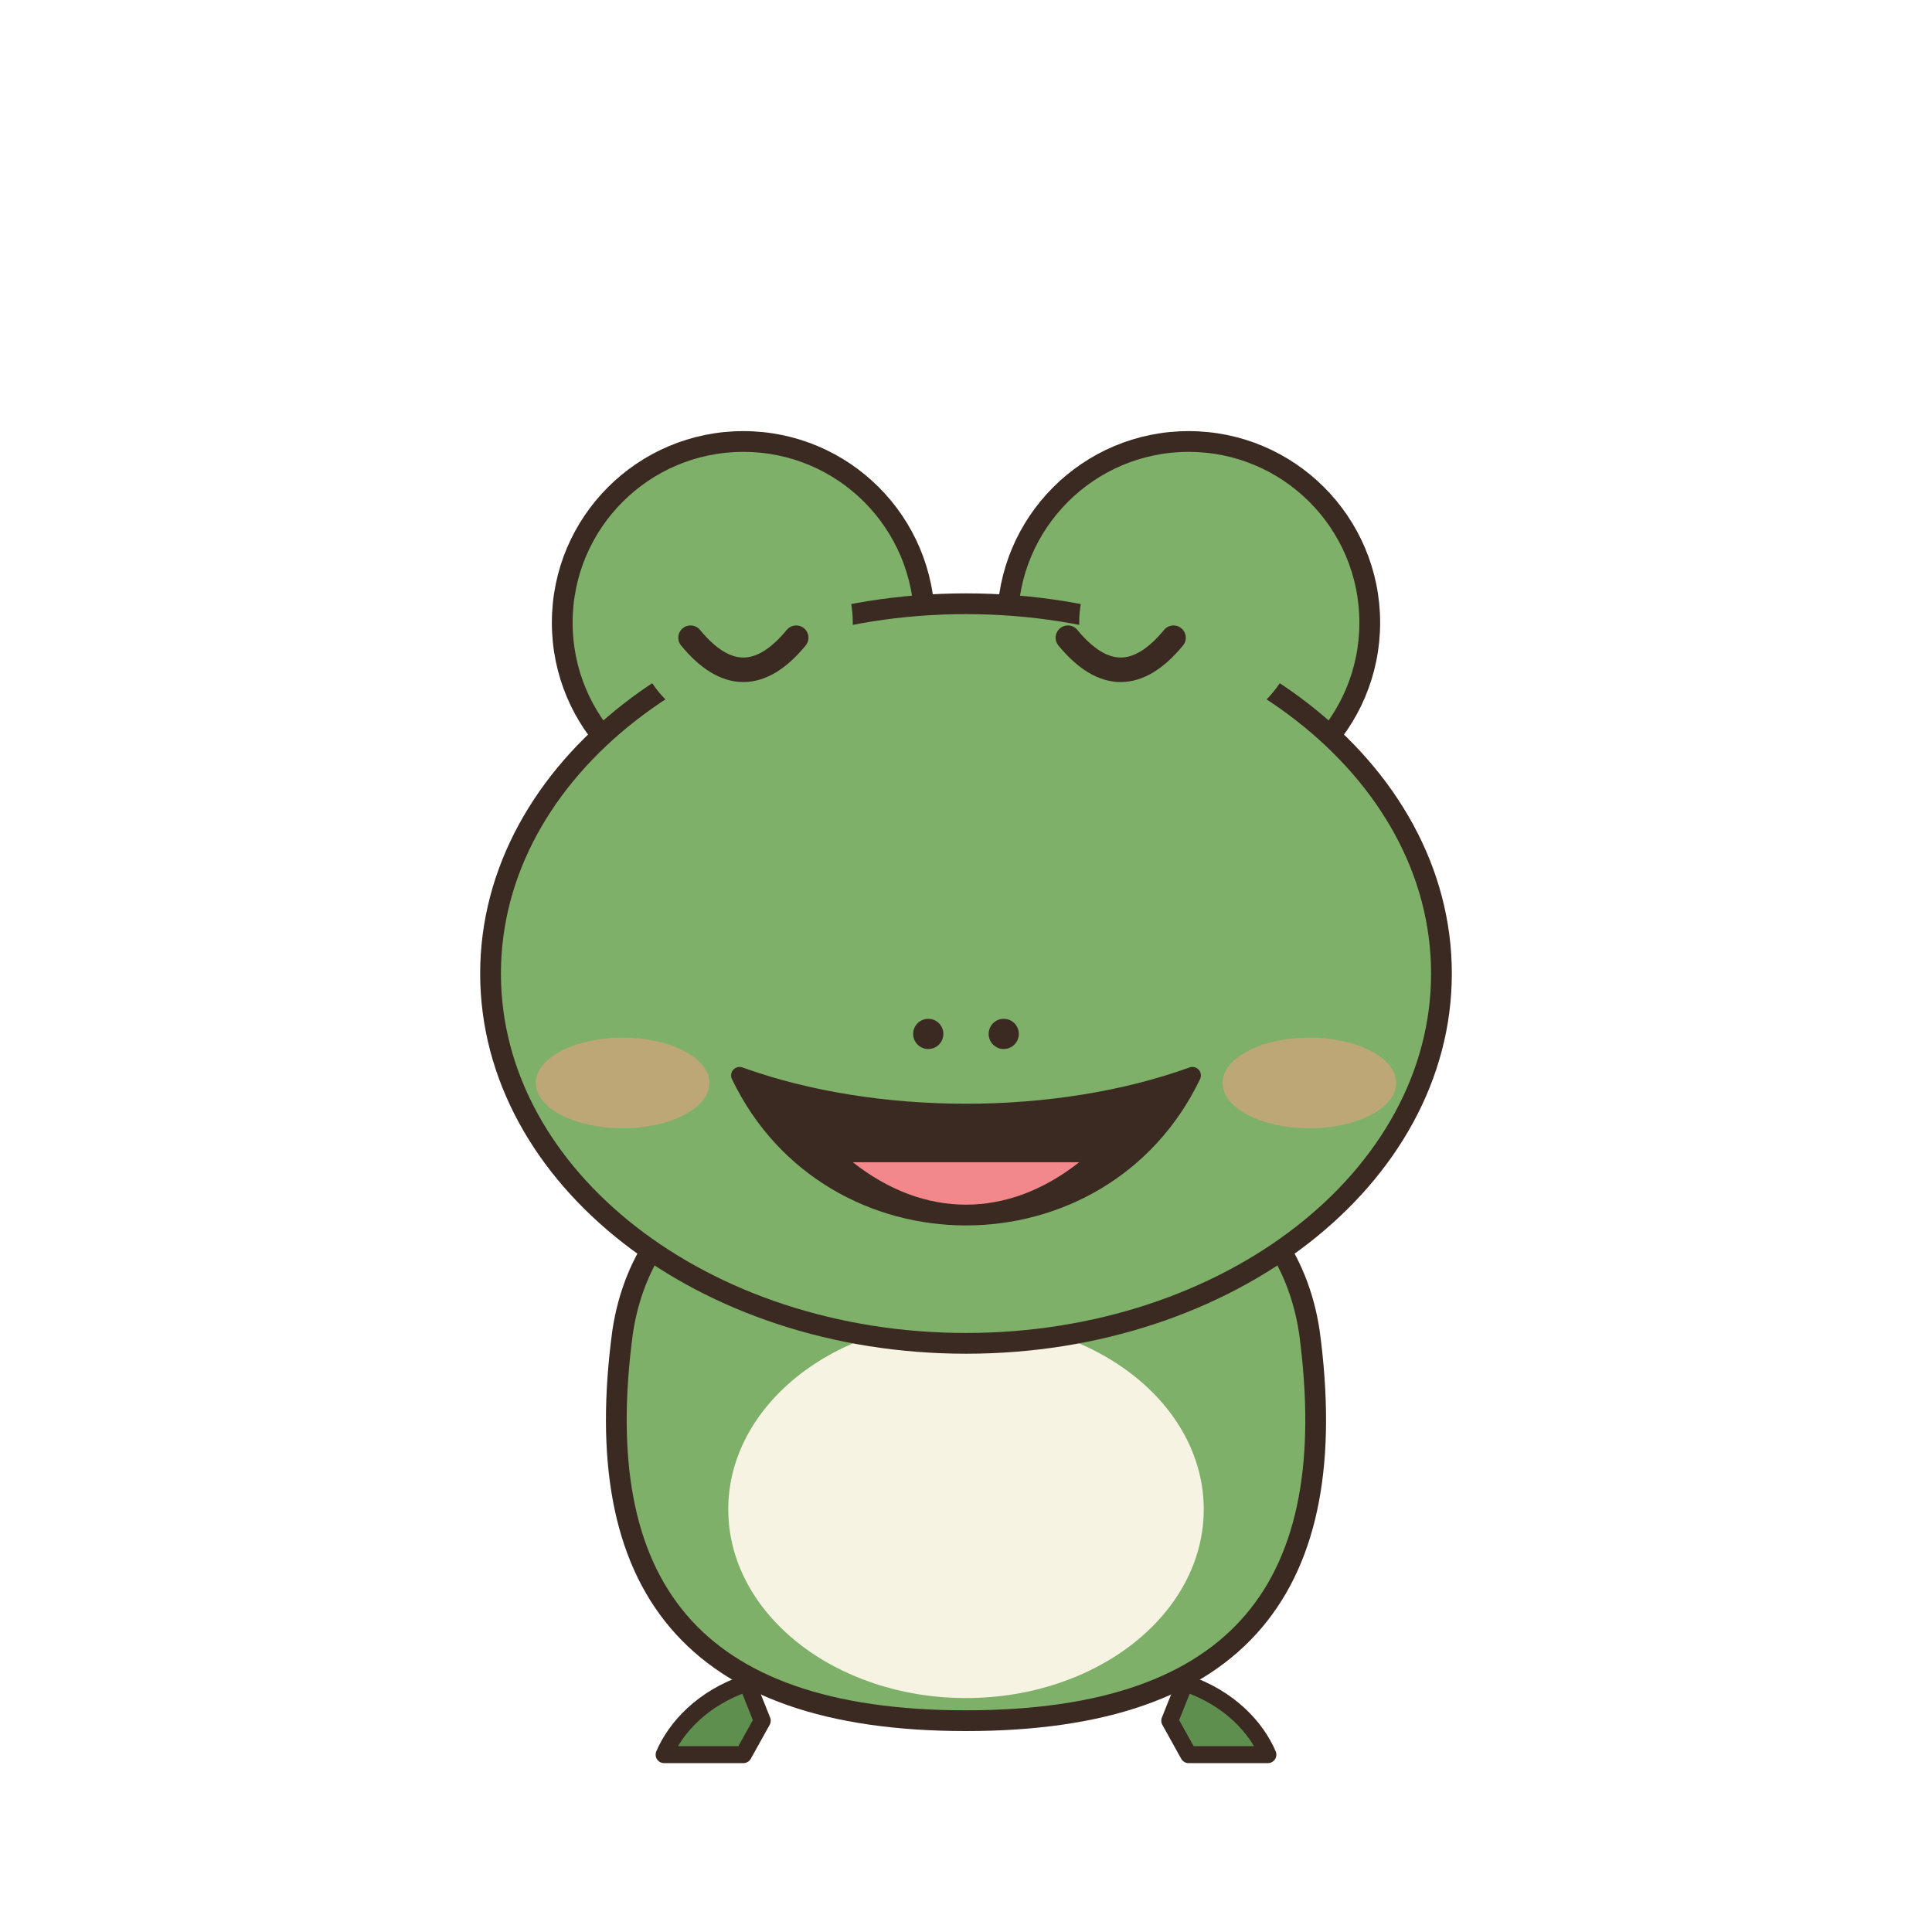
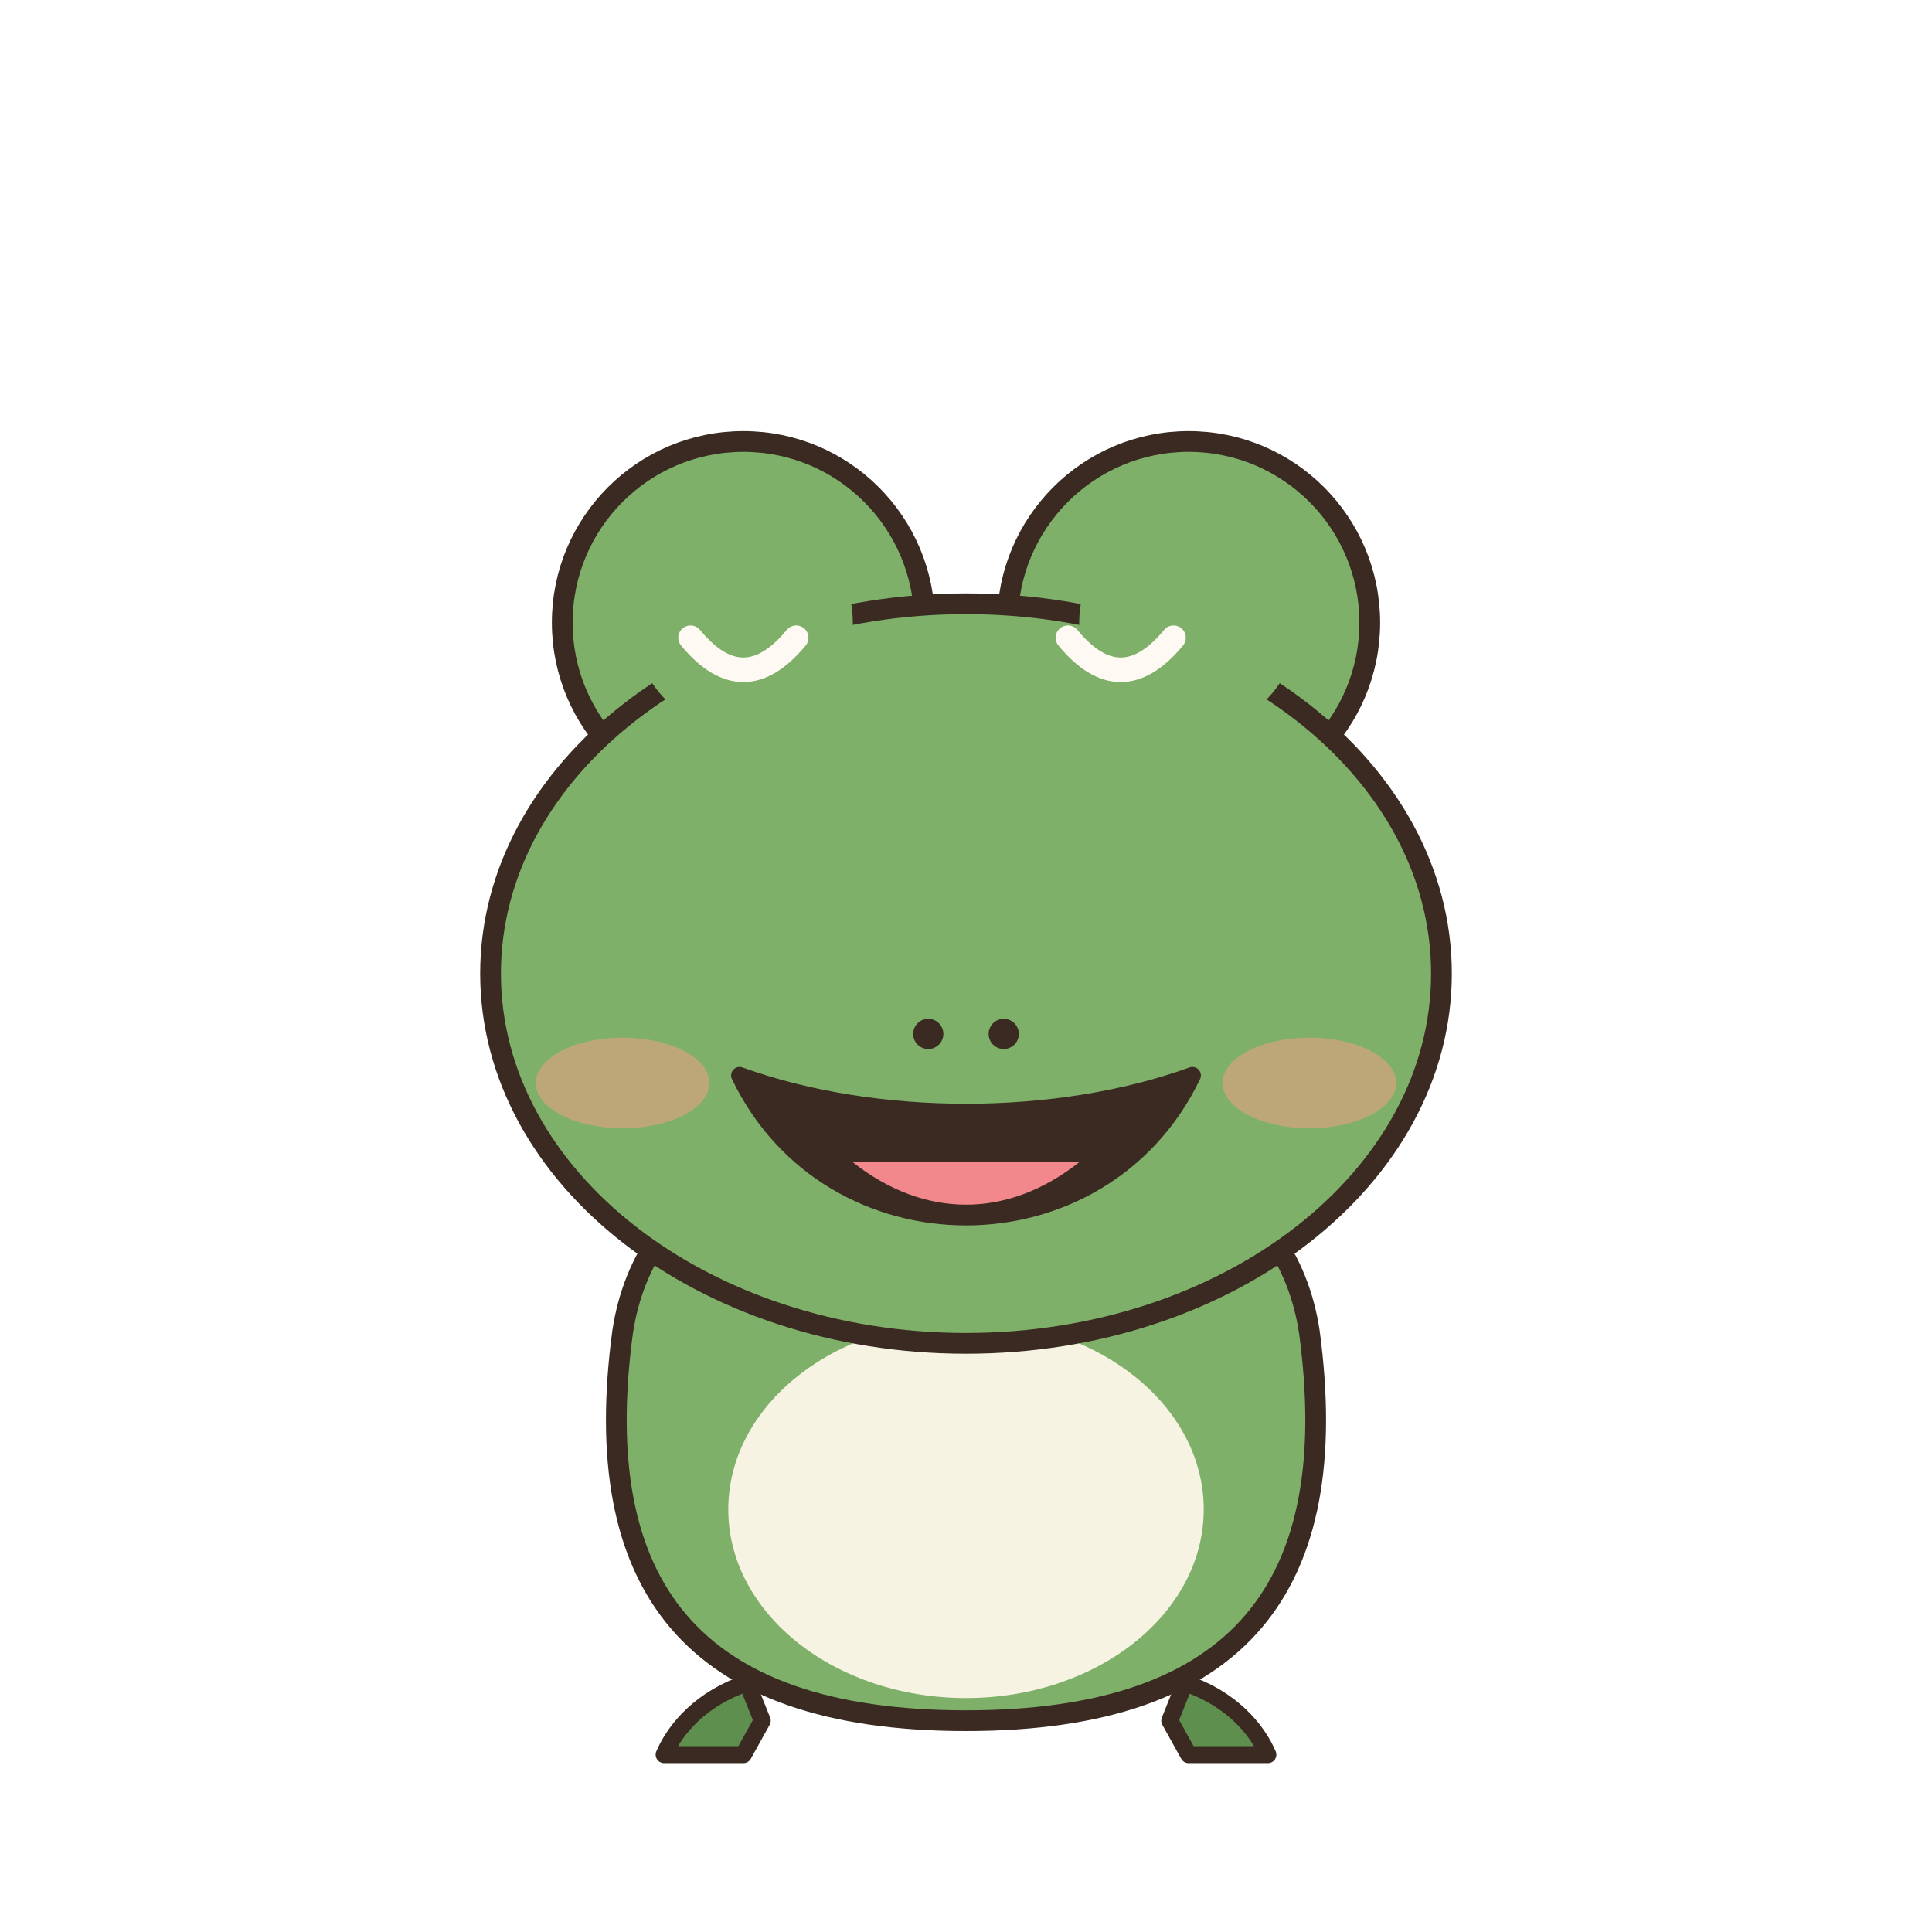
<svg xmlns="http://www.w3.org/2000/svg" width="1024" height="1024" viewBox="0 0 1024 1024">
  <path d="M 330 706 C 312 840 366 912 512 912 C 658 912 712 840 694 706            C 682 626 604 592 512 592 C 420 592 342 626 330 706 Z" fill="#7FB069" stroke="#3A2A22" stroke-width="11" stroke-linejoin="round" />
  <ellipse cx="512" cy="800" rx="126" ry="100" fill="#F7F3E2" />
  <g fill="#5F8F4E" stroke="#3A2A22" stroke-width="9" stroke-linejoin="round">
    <path d="M 396 892 C 372 900 358 916 352 930 L 394 930 L 404 912 Z" />
    <path d="M 628 892 C 652 900 666 916 672 930 L 630 930 L 620 912 Z" />
  </g>
  <circle cx="394" cy="330" r="96" fill="#7FB069" stroke="#3A2A22" stroke-width="11" />
  <circle cx="630" cy="330" r="96" fill="#7FB069" stroke="#3A2A22" stroke-width="11" />
  <ellipse cx="512" cy="516" rx="252" ry="196" fill="#7FB069" stroke="#3A2A22" stroke-width="11" />
  <circle cx="394" cy="330" r="58" fill="#7FB069" />
  <circle cx="630" cy="330" r="58" fill="#7FB069" />
-   <path d="M 366 338 Q 394 372 422 338" fill="none" stroke="#3A2A22" stroke-width="13" stroke-linecap="round" />
-   <path d="M 566 338 Q 594 372 622 338" fill="none" stroke="#3A2A22" stroke-width="13" stroke-linecap="round" />
+   <path d="M 366 338 Q 394 372 422 338" fill="none" stroke="#FFF9F3" stroke-width="13" stroke-linecap="round" />
+   <path d="M 566 338 Q 594 372 622 338" fill="none" stroke="#FFF9F3" stroke-width="13" stroke-linecap="round" />
  <g fill="#F3A183" opacity="0.55">
    <ellipse cx="330" cy="574" rx="46" ry="24" />
    <ellipse cx="694" cy="574" rx="46" ry="24" />
  </g>
  <path d="M 392 570 C 440 670 584 670 632 570 C 560 596 464 596 392 570 Z" fill="#3A2A22" stroke="#3A2A22" stroke-width="9" stroke-linejoin="round" />
  <path d="M 452 616 C 490 646 534 646 572 616" fill="#F3888C" />
  <circle cx="492" cy="548" r="8" fill="#3A2A22" />
  <circle cx="532" cy="548" r="8" fill="#3A2A22" />
</svg>
